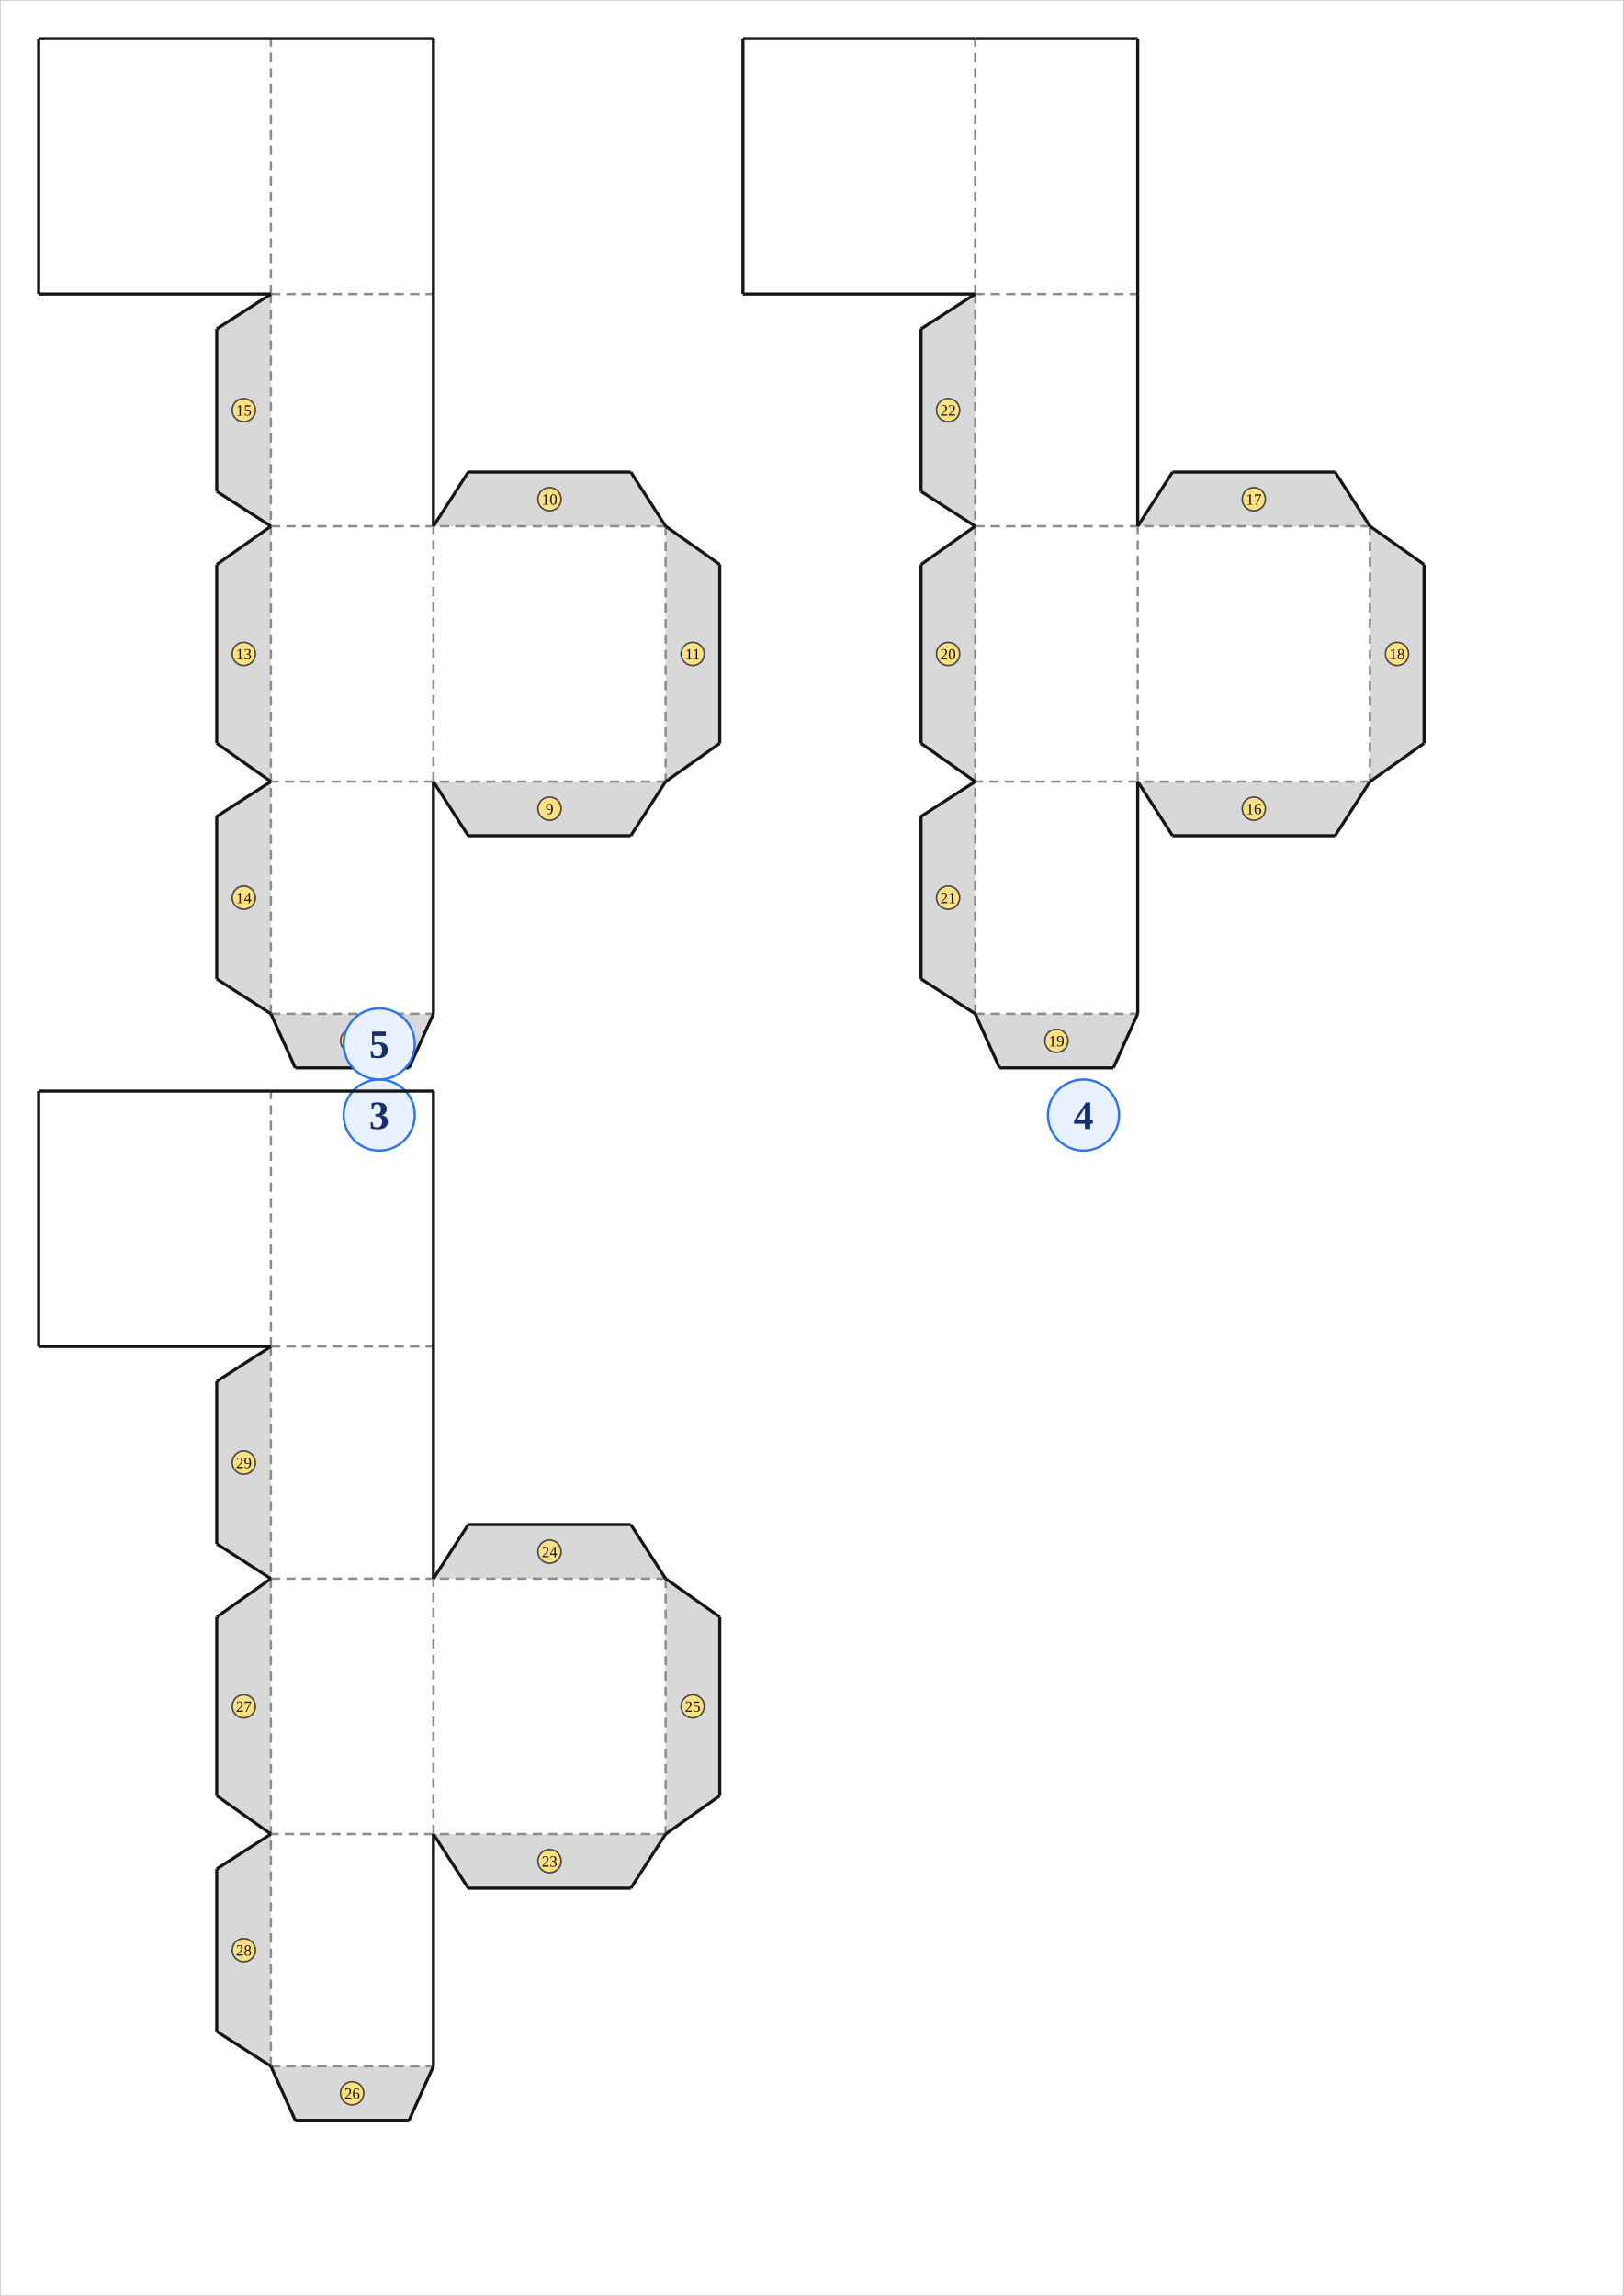
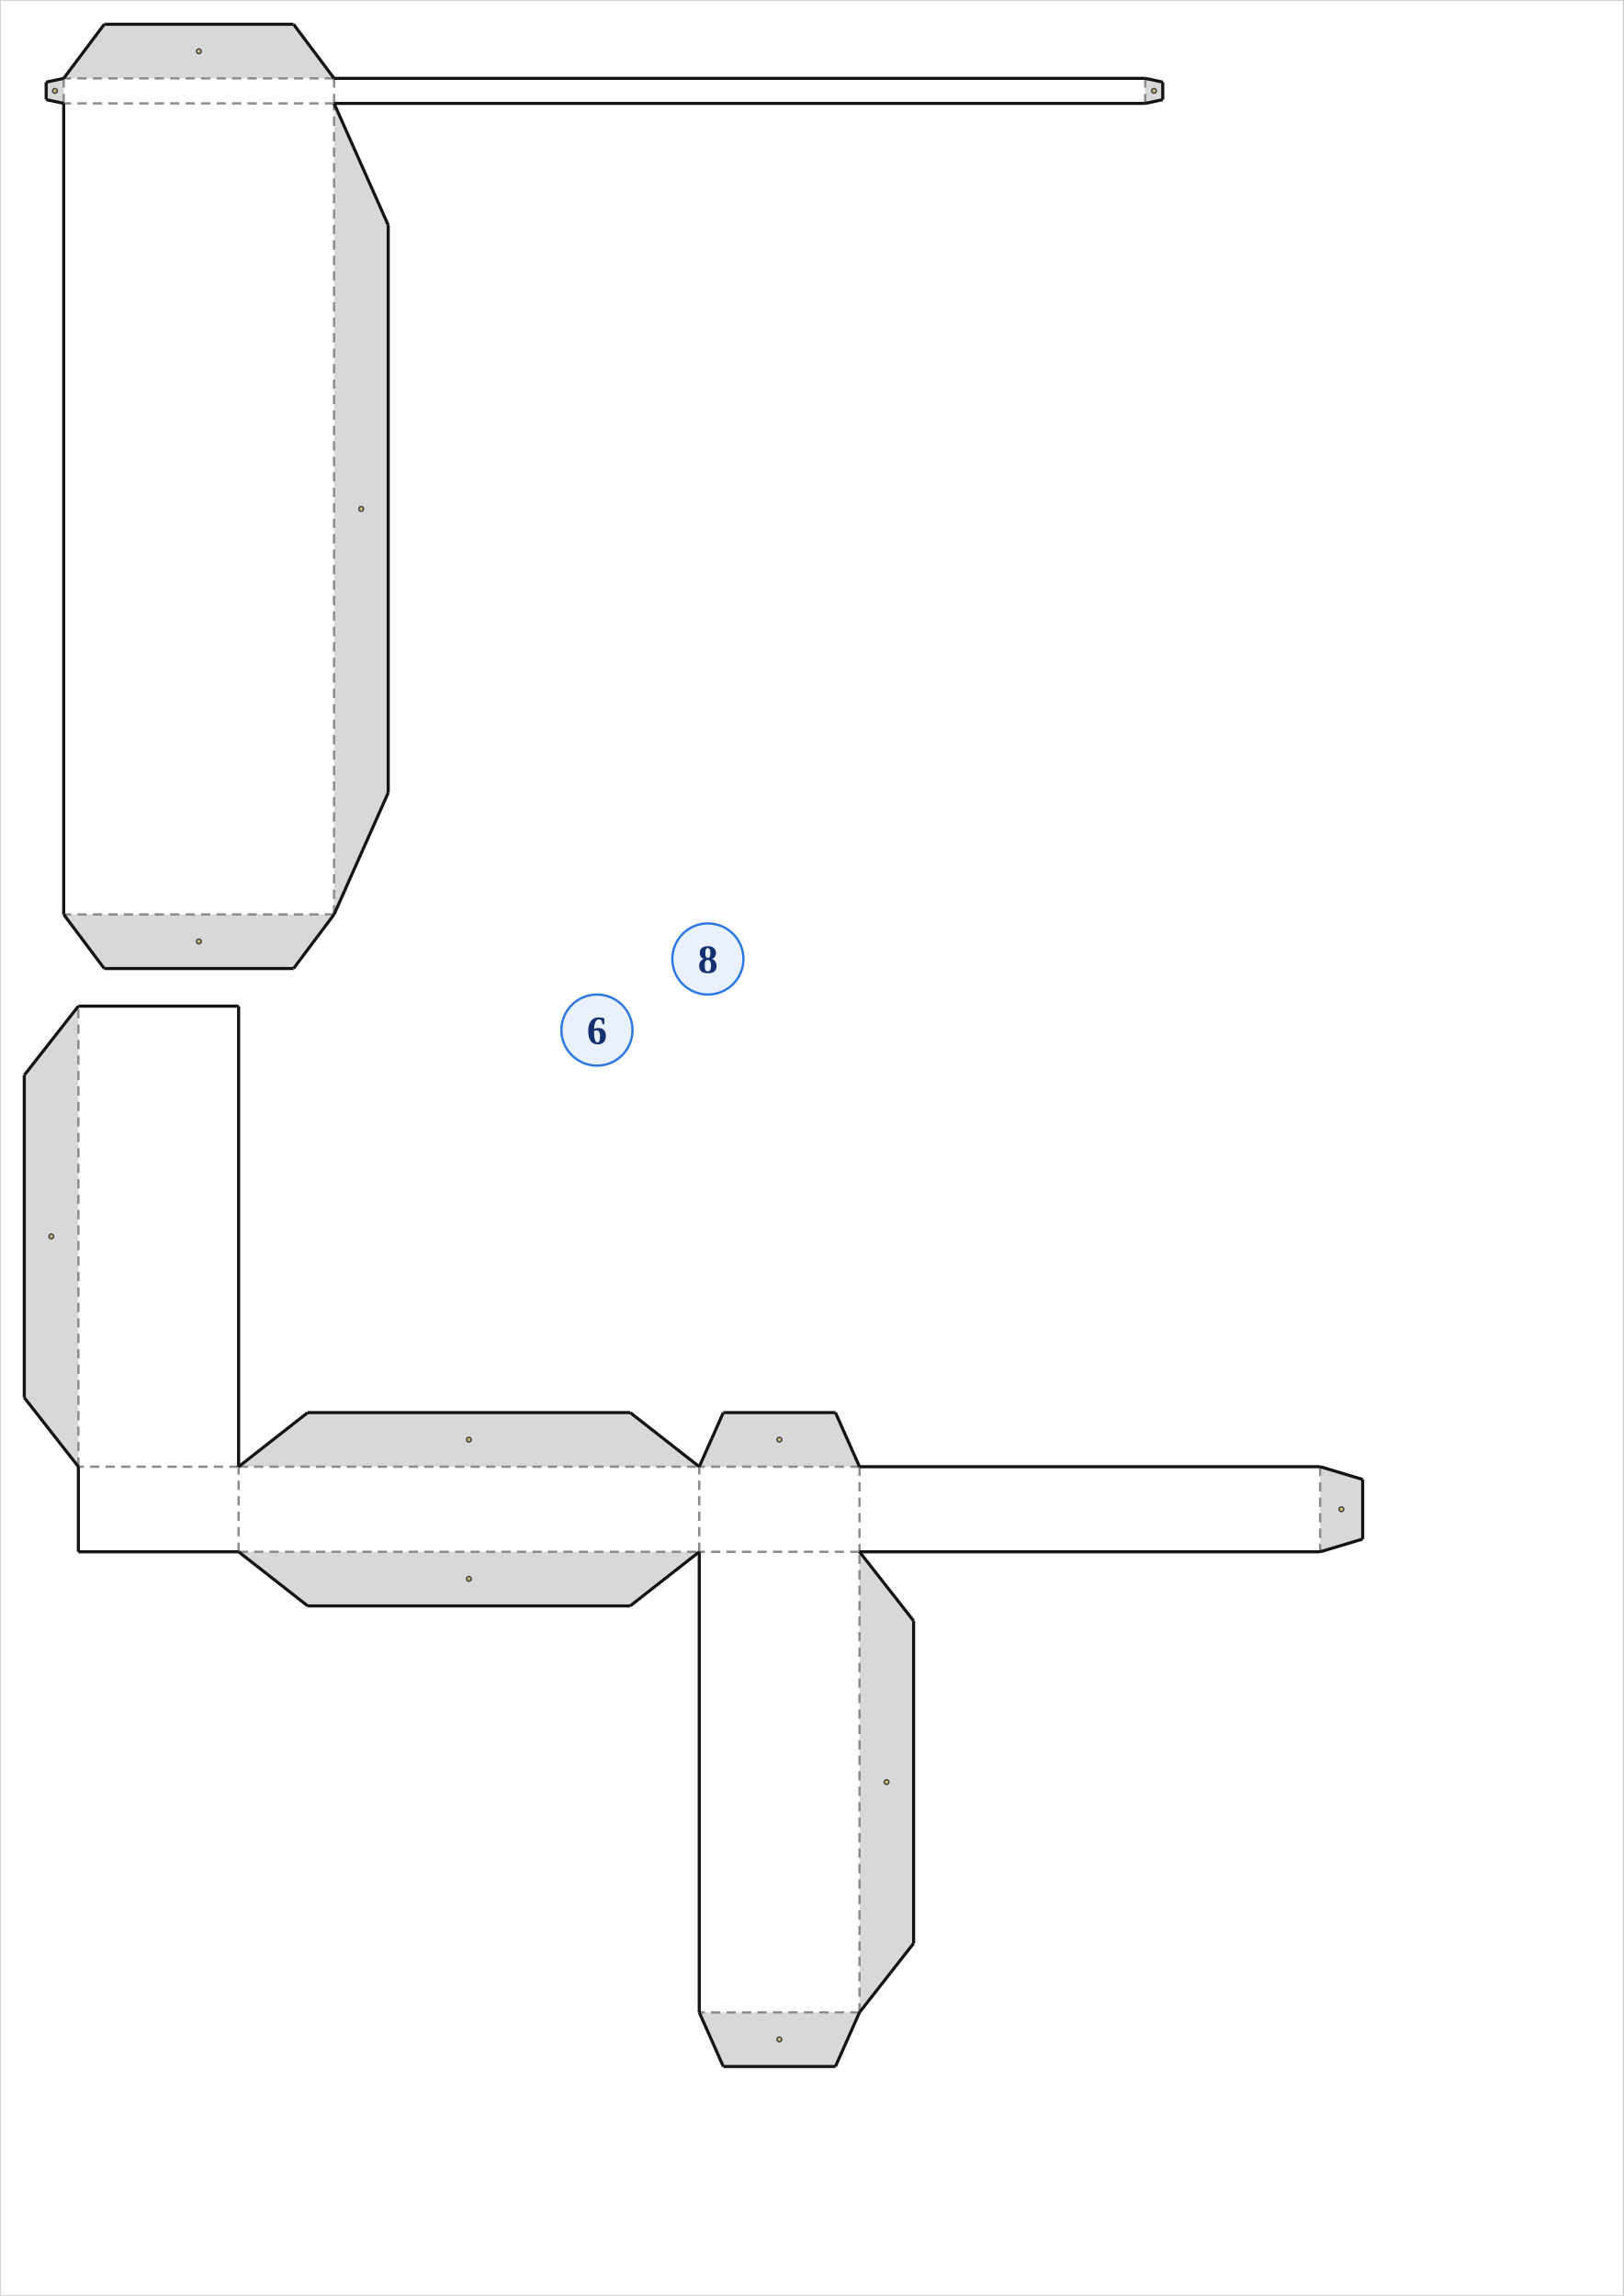
<svg xmlns="http://www.w3.org/2000/svg" width="210.00mm" height="297.00mm" viewBox="0 0 210.00 297.00">
  <rect x="0" y="0" width="210.00" height="297.00" fill="#ffffff" stroke="#cccccc" stroke-width="0.2" />
-   <polygon points="56.056,101.106 60.561,108.106 81.584,108.106 86.089,101.106" fill="rgb(216,216,216)" />
-   <polygon points="56.056,68.07 60.561,61.069 81.584,61.069 86.089,68.07" fill="rgb(216,216,216)" />
-   <polygon points="86.089,101.106 93.089,96.151 93.089,73.025 86.089,68.07" fill="rgb(216,216,216)" />
-   <polygon points="56.056,131.139 52.903,138.139 38.187,138.139 35.033,131.139" fill="rgb(216,216,216)" />
-   <polygon points="35.033,101.106 28.033,96.151 28.033,73.025 35.033,68.07" fill="rgb(216,216,216)" />
-   <polygon points="35.033,101.106 28.033,105.611 28.033,126.634 35.033,131.139" fill="rgb(216,216,216)" />
-   <polygon points="35.033,68.07 28.033,63.565 28.033,42.541 35.033,38.036" fill="rgb(216,216,216)" />
-   <line x1="56.056" y1="101.106" x2="56.056" y2="68.07" stroke="#8c8c8c" stroke-width="0.3" stroke-dasharray="1.2,0.8" />
-   <line x1="56.056" y1="101.106" x2="35.033" y2="101.106" stroke="#8c8c8c" stroke-width="0.3" stroke-dasharray="1.2,0.8" />
-   <line x1="35.033" y1="68.07" x2="56.056" y2="68.07" stroke="#8c8c8c" stroke-width="0.3" stroke-dasharray="1.2,0.8" />
-   <line x1="35.033" y1="38.036" x2="56.056" y2="38.036" stroke="#8c8c8c" stroke-width="0.3" stroke-dasharray="1.2,0.8" />
-   <line x1="35.033" y1="38.036" x2="35.033" y2="5.0" stroke="#8c8c8c" stroke-width="0.3" stroke-dasharray="1.2,0.8" />
-   <line x1="86.089" y1="101.106" x2="56.056" y2="101.106" stroke="#8c8c8c" stroke-width="0.3" stroke-dasharray="1.2,0.8" />
-   <line x1="86.089" y1="68.07" x2="56.056" y2="68.07" stroke="#8c8c8c" stroke-width="0.3" stroke-dasharray="1.2,0.8" />
-   <line x1="86.089" y1="68.07" x2="86.089" y2="101.106" stroke="#8c8c8c" stroke-width="0.3" stroke-dasharray="1.2,0.8" />
-   <line x1="35.033" y1="131.139" x2="56.056" y2="131.139" stroke="#8c8c8c" stroke-width="0.3" stroke-dasharray="1.2,0.8" />
-   <line x1="35.033" y1="68.07" x2="35.033" y2="101.106" stroke="#8c8c8c" stroke-width="0.3" stroke-dasharray="1.2,0.8" />
-   <line x1="35.033" y1="131.139" x2="35.033" y2="101.106" stroke="#8c8c8c" stroke-width="0.3" stroke-dasharray="1.2,0.8" />
-   <line x1="35.033" y1="38.036" x2="35.033" y2="68.07" stroke="#8c8c8c" stroke-width="0.3" stroke-dasharray="1.2,0.8" />
-   <line x1="56.056" y1="101.106" x2="56.056" y2="131.139" stroke="#141414" stroke-width="0.4" />
-   <line x1="56.056" y1="38.036" x2="56.056" y2="68.07" stroke="#141414" stroke-width="0.4" />
-   <line x1="56.056" y1="5.0" x2="56.056" y2="38.036" stroke="#141414" stroke-width="0.4" />
-   <line x1="35.033" y1="5.0" x2="56.056" y2="5.0" stroke="#141414" stroke-width="0.4" />
-   <line x1="5.0" y1="38.036" x2="5.0" y2="5.0" stroke="#141414" stroke-width="0.4" />
-   <line x1="5.0" y1="5.0" x2="35.033" y2="5.0" stroke="#141414" stroke-width="0.4" />
-   <line x1="35.033" y1="38.036" x2="5.0" y2="38.036" stroke="#141414" stroke-width="0.4" />
-   <line x1="56.056" y1="101.106" x2="60.561" y2="108.106" stroke="#141414" stroke-width="0.4" />
-   <line x1="60.561" y1="108.106" x2="81.584" y2="108.106" stroke="#141414" stroke-width="0.4" />
-   <line x1="81.584" y1="108.106" x2="86.089" y2="101.106" stroke="#141414" stroke-width="0.4" />
-   <line x1="56.056" y1="68.07" x2="60.561" y2="61.069" stroke="#141414" stroke-width="0.4" />
-   <line x1="60.561" y1="61.069" x2="81.584" y2="61.069" stroke="#141414" stroke-width="0.4" />
-   <line x1="81.584" y1="61.069" x2="86.089" y2="68.07" stroke="#141414" stroke-width="0.4" />
-   <line x1="86.089" y1="101.106" x2="93.089" y2="96.151" stroke="#141414" stroke-width="0.4" />
-   <line x1="93.089" y1="96.151" x2="93.089" y2="73.025" stroke="#141414" stroke-width="0.4" />
-   <line x1="93.089" y1="73.025" x2="86.089" y2="68.07" stroke="#141414" stroke-width="0.4" />
-   <line x1="56.056" y1="131.139" x2="52.903" y2="138.139" stroke="#141414" stroke-width="0.4" />
-   <line x1="52.903" y1="138.139" x2="38.187" y2="138.139" stroke="#141414" stroke-width="0.4" />
-   <line x1="38.187" y1="138.139" x2="35.033" y2="131.139" stroke="#141414" stroke-width="0.4" />
-   <line x1="35.033" y1="101.106" x2="28.033" y2="96.151" stroke="#141414" stroke-width="0.4" />
-   <line x1="28.033" y1="96.151" x2="28.033" y2="73.025" stroke="#141414" stroke-width="0.4" />
-   <line x1="28.033" y1="73.025" x2="35.033" y2="68.07" stroke="#141414" stroke-width="0.4" />
-   <line x1="35.033" y1="101.106" x2="28.033" y2="105.611" stroke="#141414" stroke-width="0.4" />
-   <line x1="28.033" y1="105.611" x2="28.033" y2="126.634" stroke="#141414" stroke-width="0.4" />
-   <line x1="28.033" y1="126.634" x2="35.033" y2="131.139" stroke="#141414" stroke-width="0.4" />
-   <line x1="35.033" y1="68.07" x2="28.033" y2="63.565" stroke="#141414" stroke-width="0.4" />
-   <line x1="28.033" y1="63.565" x2="28.033" y2="42.541" stroke="#141414" stroke-width="0.4" />
-   <line x1="28.033" y1="42.541" x2="35.033" y2="38.036" stroke="#141414" stroke-width="0.4" />
-   <circle cx="71.073" cy="104.606" r="1.50" fill="#ffe082" stroke="#464646" stroke-width="0.2" />
-   <text x="71.073" y="105.32" font-size="2.03" text-anchor="middle" fill="#141414">9</text>
-   <circle cx="71.073" cy="64.57" r="1.50" fill="#ffe082" stroke="#464646" stroke-width="0.2" />
-   <text x="71.073" y="65.28" font-size="2.03" text-anchor="middle" fill="#141414">10</text>
-   <circle cx="89.589" cy="84.588" r="1.50" fill="#ffe082" stroke="#464646" stroke-width="0.2" />
-   <text x="89.589" y="85.30" font-size="2.03" text-anchor="middle" fill="#141414">11</text>
-   <circle cx="45.545" cy="134.639" r="1.50" fill="#ffe082" stroke="#464646" stroke-width="0.2" />
-   <text x="45.545" y="135.35" font-size="2.03" text-anchor="middle" fill="#141414">12</text>
-   <circle cx="31.533" cy="84.588" r="1.50" fill="#ffe082" stroke="#464646" stroke-width="0.2" />
-   <text x="31.533" y="85.30" font-size="2.03" text-anchor="middle" fill="#141414">13</text>
-   <circle cx="31.533" cy="116.122" r="1.50" fill="#ffe082" stroke="#464646" stroke-width="0.2" />
-   <text x="31.533" y="116.83" font-size="2.03" text-anchor="middle" fill="#141414">14</text>
-   <circle cx="31.533" cy="53.053" r="1.50" fill="#ffe082" stroke="#464646" stroke-width="0.2" />
-   <text x="31.533" y="53.76" font-size="2.03" text-anchor="middle" fill="#141414">15</text>
-   <circle cx="49.045" cy="144.239" r="4.6" fill="#eaf1fe" stroke="#2e78e6" stroke-width="0.3" />
-   <text x="49.045" y="146.039" font-size="5.2" text-anchor="middle" fill="#14306e" font-weight="bold">3</text>
-   <polygon points="147.146,101.106 151.651,108.106 172.674,108.106 177.179,101.106" fill="rgb(216,216,216)" />
-   <polygon points="147.146,68.07 151.651,61.069 172.674,61.069 177.179,68.07" fill="rgb(216,216,216)" />
-   <polygon points="177.179,101.106 184.179,96.151 184.179,73.025 177.179,68.07" fill="rgb(216,216,216)" />
-   <polygon points="147.146,131.139 143.992,138.139 129.276,138.139 126.122,131.139" fill="rgb(216,216,216)" />
-   <polygon points="126.122,101.106 119.122,96.151 119.122,73.025 126.122,68.07" fill="rgb(216,216,216)" />
-   <polygon points="126.122,101.106 119.122,105.611 119.122,126.634 126.122,131.139" fill="rgb(216,216,216)" />
-   <polygon points="126.122,68.07 119.122,63.565 119.122,42.541 126.122,38.036" fill="rgb(216,216,216)" />
-   <line x1="147.145" y1="101.106" x2="147.145" y2="68.07" stroke="#8c8c8c" stroke-width="0.3" stroke-dasharray="1.2,0.8" />
-   <line x1="147.145" y1="101.106" x2="126.122" y2="101.106" stroke="#8c8c8c" stroke-width="0.3" stroke-dasharray="1.2,0.8" />
-   <line x1="126.122" y1="68.07" x2="147.145" y2="68.07" stroke="#8c8c8c" stroke-width="0.3" stroke-dasharray="1.2,0.8" />
-   <line x1="126.122" y1="38.036" x2="147.145" y2="38.036" stroke="#8c8c8c" stroke-width="0.3" stroke-dasharray="1.2,0.8" />
-   <line x1="126.122" y1="38.036" x2="126.122" y2="5.0" stroke="#8c8c8c" stroke-width="0.3" stroke-dasharray="1.2,0.8" />
-   <line x1="177.179" y1="101.106" x2="147.146" y2="101.106" stroke="#8c8c8c" stroke-width="0.3" stroke-dasharray="1.2,0.8" />
-   <line x1="177.179" y1="68.07" x2="147.146" y2="68.07" stroke="#8c8c8c" stroke-width="0.3" stroke-dasharray="1.2,0.8" />
-   <line x1="177.179" y1="68.07" x2="177.179" y2="101.106" stroke="#8c8c8c" stroke-width="0.3" stroke-dasharray="1.2,0.8" />
-   <line x1="126.122" y1="131.139" x2="147.146" y2="131.139" stroke="#8c8c8c" stroke-width="0.3" stroke-dasharray="1.2,0.8" />
-   <line x1="126.122" y1="68.07" x2="126.122" y2="101.106" stroke="#8c8c8c" stroke-width="0.3" stroke-dasharray="1.2,0.8" />
-   <line x1="126.122" y1="131.139" x2="126.122" y2="101.106" stroke="#8c8c8c" stroke-width="0.3" stroke-dasharray="1.2,0.8" />
-   <line x1="126.122" y1="38.036" x2="126.122" y2="68.07" stroke="#8c8c8c" stroke-width="0.3" stroke-dasharray="1.2,0.8" />
-   <line x1="147.145" y1="101.106" x2="147.145" y2="131.139" stroke="#141414" stroke-width="0.4" />
-   <line x1="147.145" y1="38.036" x2="147.145" y2="68.07" stroke="#141414" stroke-width="0.4" />
-   <line x1="147.145" y1="5.0" x2="147.145" y2="38.036" stroke="#141414" stroke-width="0.4" />
-   <line x1="126.122" y1="5.0" x2="147.145" y2="5.0" stroke="#141414" stroke-width="0.4" />
-   <line x1="96.089" y1="38.036" x2="96.089" y2="5.0" stroke="#141414" stroke-width="0.4" />
-   <line x1="96.089" y1="5.0" x2="126.122" y2="5.0" stroke="#141414" stroke-width="0.4" />
-   <line x1="126.122" y1="38.036" x2="96.089" y2="38.036" stroke="#141414" stroke-width="0.4" />
-   <line x1="147.146" y1="101.106" x2="151.651" y2="108.106" stroke="#141414" stroke-width="0.4" />
-   <line x1="151.651" y1="108.106" x2="172.674" y2="108.106" stroke="#141414" stroke-width="0.4" />
-   <line x1="172.674" y1="108.106" x2="177.179" y2="101.106" stroke="#141414" stroke-width="0.4" />
-   <line x1="147.146" y1="68.07" x2="151.651" y2="61.069" stroke="#141414" stroke-width="0.4" />
-   <line x1="151.651" y1="61.069" x2="172.674" y2="61.069" stroke="#141414" stroke-width="0.4" />
-   <line x1="172.674" y1="61.069" x2="177.179" y2="68.07" stroke="#141414" stroke-width="0.4" />
-   <line x1="177.179" y1="101.106" x2="184.179" y2="96.151" stroke="#141414" stroke-width="0.4" />
-   <line x1="184.179" y1="96.151" x2="184.179" y2="73.025" stroke="#141414" stroke-width="0.4" />
-   <line x1="184.179" y1="73.025" x2="177.179" y2="68.07" stroke="#141414" stroke-width="0.4" />
-   <line x1="147.146" y1="131.139" x2="143.992" y2="138.139" stroke="#141414" stroke-width="0.4" />
-   <line x1="143.992" y1="138.139" x2="129.276" y2="138.139" stroke="#141414" stroke-width="0.4" />
-   <line x1="129.276" y1="138.139" x2="126.122" y2="131.139" stroke="#141414" stroke-width="0.4" />
-   <line x1="126.122" y1="101.106" x2="119.122" y2="96.151" stroke="#141414" stroke-width="0.4" />
-   <line x1="119.122" y1="96.151" x2="119.122" y2="73.025" stroke="#141414" stroke-width="0.4" />
-   <line x1="119.122" y1="73.025" x2="126.122" y2="68.07" stroke="#141414" stroke-width="0.4" />
-   <line x1="126.122" y1="101.106" x2="119.122" y2="105.611" stroke="#141414" stroke-width="0.4" />
-   <line x1="119.122" y1="105.611" x2="119.122" y2="126.634" stroke="#141414" stroke-width="0.4" />
-   <line x1="119.122" y1="126.634" x2="126.122" y2="131.139" stroke="#141414" stroke-width="0.4" />
-   <line x1="126.122" y1="68.07" x2="119.122" y2="63.565" stroke="#141414" stroke-width="0.4" />
-   <line x1="119.122" y1="63.565" x2="119.122" y2="42.541" stroke="#141414" stroke-width="0.4" />
-   <line x1="119.122" y1="42.541" x2="126.122" y2="38.036" stroke="#141414" stroke-width="0.4" />
-   <circle cx="162.162" cy="104.606" r="1.50" fill="#ffe082" stroke="#464646" stroke-width="0.2" />
-   <text x="162.162" y="105.32" font-size="2.03" text-anchor="middle" fill="#141414">16</text>
-   <circle cx="162.162" cy="64.57" r="1.50" fill="#ffe082" stroke="#464646" stroke-width="0.2" />
-   <text x="162.162" y="65.28" font-size="2.03" text-anchor="middle" fill="#141414">17</text>
-   <circle cx="180.679" cy="84.588" r="1.50" fill="#ffe082" stroke="#464646" stroke-width="0.2" />
-   <text x="180.679" y="85.30" font-size="2.03" text-anchor="middle" fill="#141414">18</text>
-   <circle cx="136.634" cy="134.639" r="1.50" fill="#ffe082" stroke="#464646" stroke-width="0.2" />
-   <text x="136.634" y="135.35" font-size="2.03" text-anchor="middle" fill="#141414">19</text>
-   <circle cx="122.622" cy="84.588" r="1.50" fill="#ffe082" stroke="#464646" stroke-width="0.2" />
-   <text x="122.622" y="85.30" font-size="2.03" text-anchor="middle" fill="#141414">20</text>
-   <circle cx="122.622" cy="116.122" r="1.50" fill="#ffe082" stroke="#464646" stroke-width="0.2" />
-   <text x="122.622" y="116.83" font-size="2.03" text-anchor="middle" fill="#141414">21</text>
-   <circle cx="122.622" cy="53.053" r="1.50" fill="#ffe082" stroke="#464646" stroke-width="0.2" />
-   <text x="122.622" y="53.76" font-size="2.03" text-anchor="middle" fill="#141414">22</text>
-   <circle cx="140.134" cy="144.239" r="4.6" fill="#eaf1fe" stroke="#2e78e6" stroke-width="0.3" />
-   <text x="140.134" y="146.039" font-size="5.2" text-anchor="middle" fill="#14306e" font-weight="bold">4</text>
-   <polygon points="56.056,237.245 60.561,244.245 81.584,244.245 86.089,237.245" fill="rgb(216,216,216)" />
-   <polygon points="56.056,204.209 60.561,197.209 81.584,197.209 86.089,204.209" fill="rgb(216,216,216)" />
-   <polygon points="86.089,237.245 93.089,232.29 93.089,209.164 86.089,204.209" fill="rgb(216,216,216)" />
-   <polygon points="56.056,267.278 52.903,274.278 38.187,274.278 35.033,267.278" fill="rgb(216,216,216)" />
-   <polygon points="35.033,237.245 28.033,232.29 28.033,209.164 35.033,204.209" fill="rgb(216,216,216)" />
-   <polygon points="35.033,237.245 28.033,241.75 28.033,262.773 35.033,267.278" fill="rgb(216,216,216)" />
-   <polygon points="35.033,204.209 28.033,199.704 28.033,178.68 35.033,174.175" fill="rgb(216,216,216)" />
-   <line x1="56.056" y1="237.245" x2="56.056" y2="204.209" stroke="#8c8c8c" stroke-width="0.3" stroke-dasharray="1.2,0.8" />
-   <line x1="56.056" y1="237.245" x2="35.033" y2="237.245" stroke="#8c8c8c" stroke-width="0.3" stroke-dasharray="1.2,0.8" />
-   <line x1="35.033" y1="204.209" x2="56.056" y2="204.209" stroke="#8c8c8c" stroke-width="0.3" stroke-dasharray="1.2,0.8" />
-   <line x1="35.033" y1="174.175" x2="56.056" y2="174.175" stroke="#8c8c8c" stroke-width="0.3" stroke-dasharray="1.2,0.8" />
-   <line x1="35.033" y1="174.175" x2="35.033" y2="141.139" stroke="#8c8c8c" stroke-width="0.3" stroke-dasharray="1.2,0.8" />
-   <line x1="86.089" y1="237.245" x2="56.056" y2="237.245" stroke="#8c8c8c" stroke-width="0.3" stroke-dasharray="1.2,0.8" />
-   <line x1="86.089" y1="204.209" x2="56.056" y2="204.209" stroke="#8c8c8c" stroke-width="0.3" stroke-dasharray="1.2,0.8" />
-   <line x1="86.089" y1="204.209" x2="86.089" y2="237.245" stroke="#8c8c8c" stroke-width="0.3" stroke-dasharray="1.2,0.8" />
-   <line x1="35.033" y1="267.278" x2="56.056" y2="267.278" stroke="#8c8c8c" stroke-width="0.3" stroke-dasharray="1.2,0.8" />
-   <line x1="35.033" y1="204.209" x2="35.033" y2="237.245" stroke="#8c8c8c" stroke-width="0.3" stroke-dasharray="1.2,0.8" />
-   <line x1="35.033" y1="267.278" x2="35.033" y2="237.245" stroke="#8c8c8c" stroke-width="0.3" stroke-dasharray="1.2,0.8" />
-   <line x1="35.033" y1="174.175" x2="35.033" y2="204.209" stroke="#8c8c8c" stroke-width="0.3" stroke-dasharray="1.2,0.8" />
-   <line x1="56.056" y1="237.245" x2="56.056" y2="267.278" stroke="#141414" stroke-width="0.4" />
-   <line x1="56.056" y1="174.175" x2="56.056" y2="204.209" stroke="#141414" stroke-width="0.4" />
-   <line x1="56.056" y1="141.139" x2="56.056" y2="174.175" stroke="#141414" stroke-width="0.4" />
-   <line x1="35.033" y1="141.139" x2="56.056" y2="141.139" stroke="#141414" stroke-width="0.4" />
-   <line x1="5.0" y1="174.175" x2="5.0" y2="141.139" stroke="#141414" stroke-width="0.4" />
-   <line x1="5.0" y1="141.139" x2="35.033" y2="141.139" stroke="#141414" stroke-width="0.4" />
-   <line x1="35.033" y1="174.175" x2="5.0" y2="174.175" stroke="#141414" stroke-width="0.4" />
-   <line x1="56.056" y1="237.245" x2="60.561" y2="244.245" stroke="#141414" stroke-width="0.4" />
-   <line x1="60.561" y1="244.245" x2="81.584" y2="244.245" stroke="#141414" stroke-width="0.4" />
-   <line x1="81.584" y1="244.245" x2="86.089" y2="237.245" stroke="#141414" stroke-width="0.4" />
-   <line x1="56.056" y1="204.209" x2="60.561" y2="197.209" stroke="#141414" stroke-width="0.4" />
-   <line x1="60.561" y1="197.209" x2="81.584" y2="197.209" stroke="#141414" stroke-width="0.4" />
-   <line x1="81.584" y1="197.209" x2="86.089" y2="204.209" stroke="#141414" stroke-width="0.4" />
-   <line x1="86.089" y1="237.245" x2="93.089" y2="232.29" stroke="#141414" stroke-width="0.4" />
-   <line x1="93.089" y1="232.29" x2="93.089" y2="209.164" stroke="#141414" stroke-width="0.4" />
-   <line x1="93.089" y1="209.164" x2="86.089" y2="204.209" stroke="#141414" stroke-width="0.4" />
-   <line x1="56.056" y1="267.278" x2="52.903" y2="274.278" stroke="#141414" stroke-width="0.4" />
-   <line x1="52.903" y1="274.278" x2="38.187" y2="274.278" stroke="#141414" stroke-width="0.4" />
-   <line x1="38.187" y1="274.278" x2="35.033" y2="267.278" stroke="#141414" stroke-width="0.4" />
-   <line x1="35.033" y1="237.245" x2="28.033" y2="232.29" stroke="#141414" stroke-width="0.4" />
-   <line x1="28.033" y1="232.29" x2="28.033" y2="209.164" stroke="#141414" stroke-width="0.4" />
-   <line x1="28.033" y1="209.164" x2="35.033" y2="204.209" stroke="#141414" stroke-width="0.4" />
-   <line x1="35.033" y1="237.245" x2="28.033" y2="241.75" stroke="#141414" stroke-width="0.4" />
-   <line x1="28.033" y1="241.75" x2="28.033" y2="262.773" stroke="#141414" stroke-width="0.4" />
-   <line x1="28.033" y1="262.773" x2="35.033" y2="267.278" stroke="#141414" stroke-width="0.4" />
-   <line x1="35.033" y1="204.209" x2="28.033" y2="199.704" stroke="#141414" stroke-width="0.4" />
-   <line x1="28.033" y1="199.704" x2="28.033" y2="178.68" stroke="#141414" stroke-width="0.4" />
-   <line x1="28.033" y1="178.68" x2="35.033" y2="174.175" stroke="#141414" stroke-width="0.4" />
-   <circle cx="71.073" cy="240.745" r="1.50" fill="#ffe082" stroke="#464646" stroke-width="0.2" />
-   <text x="71.073" y="241.46" font-size="2.03" text-anchor="middle" fill="#141414">23</text>
-   <circle cx="71.073" cy="200.709" r="1.50" fill="#ffe082" stroke="#464646" stroke-width="0.2" />
-   <text x="71.073" y="201.42" font-size="2.03" text-anchor="middle" fill="#141414">24</text>
-   <circle cx="89.589" cy="220.727" r="1.50" fill="#ffe082" stroke="#464646" stroke-width="0.2" />
-   <text x="89.589" y="221.44" font-size="2.03" text-anchor="middle" fill="#141414">25</text>
-   <circle cx="45.545" cy="270.778" r="1.50" fill="#ffe082" stroke="#464646" stroke-width="0.2" />
-   <text x="45.545" y="271.49" font-size="2.03" text-anchor="middle" fill="#141414">26</text>
-   <circle cx="31.533" cy="220.727" r="1.50" fill="#ffe082" stroke="#464646" stroke-width="0.2" />
-   <text x="31.533" y="221.44" font-size="2.03" text-anchor="middle" fill="#141414">27</text>
-   <circle cx="31.533" cy="252.262" r="1.50" fill="#ffe082" stroke="#464646" stroke-width="0.2" />
-   <text x="31.533" y="252.97" font-size="2.03" text-anchor="middle" fill="#141414">28</text>
-   <circle cx="31.533" cy="189.192" r="1.50" fill="#ffe082" stroke="#464646" stroke-width="0.2" />
-   <text x="31.533" y="189.90" font-size="2.03" text-anchor="middle" fill="#141414">29</text>
-   <circle cx="49.045" cy="135.039" r="4.6" fill="#eaf1fe" stroke="#2e78e6" stroke-width="0.3" />
-   <text x="49.045" y="136.839" font-size="5.2" text-anchor="middle" fill="#14306e" font-weight="bold">5</text>
+   <polygon points="8.238,13.376 5.971,12.89 5.971,10.623 8.238,10.138" fill="rgb(216,216,216)" />
+   <polygon points="8.238,10.138 13.483,3.138 37.962,3.138 43.208,10.138" fill="rgb(216,216,216)" />
+   <polygon points="43.208,13.376 50.208,29.112 50.208,102.549 43.208,118.285" fill="rgb(216,216,216)" />
+   <polygon points="8.238,118.285 13.483,125.285 37.962,125.285 43.208,118.285" fill="rgb(216,216,216)" />
+   <polygon points="148.117,13.376 150.384,12.89 150.384,10.623 148.117,10.138" fill="rgb(216,216,216)" />
+   <line x1="43.208" y1="13.376" x2="8.238" y2="13.376" stroke="#8c8c8c" stroke-width="0.3" stroke-dasharray="1.2,0.8" />
+   <line x1="43.208" y1="10.137" x2="43.208" y2="13.376" stroke="#8c8c8c" stroke-width="0.3" stroke-dasharray="1.2,0.8" />
+   <line x1="8.238" y1="10.138" x2="8.238" y2="13.376" stroke="#8c8c8c" stroke-width="0.3" stroke-dasharray="1.2,0.8" />
+   <line x1="43.208" y1="10.138" x2="8.238" y2="10.138" stroke="#8c8c8c" stroke-width="0.3" stroke-dasharray="1.2,0.8" />
+   <line x1="43.208" y1="118.285" x2="43.208" y2="13.376" stroke="#8c8c8c" stroke-width="0.3" stroke-dasharray="1.2,0.8" />
+   <line x1="43.208" y1="118.285" x2="8.238" y2="118.285" stroke="#8c8c8c" stroke-width="0.3" stroke-dasharray="1.2,0.8" />
+   <line x1="148.117" y1="10.138" x2="148.117" y2="13.376" stroke="#8c8c8c" stroke-width="0.3" stroke-dasharray="1.2,0.8" />
+   <line x1="8.238" y1="118.285" x2="8.238" y2="13.376" stroke="#141414" stroke-width="0.4" />
+   <line x1="148.117" y1="13.376" x2="43.208" y2="13.376" stroke="#141414" stroke-width="0.4" />
+   <line x1="43.208" y1="10.137" x2="148.117" y2="10.137" stroke="#141414" stroke-width="0.4" />
+   <line x1="8.238" y1="13.376" x2="5.971" y2="12.89" stroke="#141414" stroke-width="0.4" />
+   <line x1="5.971" y1="12.89" x2="5.971" y2="10.623" stroke="#141414" stroke-width="0.4" />
+   <line x1="5.971" y1="10.623" x2="8.238" y2="10.138" stroke="#141414" stroke-width="0.4" />
+   <line x1="8.238" y1="10.138" x2="13.483" y2="3.138" stroke="#141414" stroke-width="0.4" />
+   <line x1="13.483" y1="3.138" x2="37.962" y2="3.138" stroke="#141414" stroke-width="0.4" />
+   <line x1="37.962" y1="3.138" x2="43.208" y2="10.138" stroke="#141414" stroke-width="0.4" />
+   <line x1="43.208" y1="13.376" x2="50.208" y2="29.112" stroke="#141414" stroke-width="0.4" />
+   <line x1="50.208" y1="29.112" x2="50.208" y2="102.549" stroke="#141414" stroke-width="0.4" />
+   <line x1="50.208" y1="102.549" x2="43.208" y2="118.285" stroke="#141414" stroke-width="0.4" />
+   <line x1="8.238" y1="118.285" x2="13.483" y2="125.285" stroke="#141414" stroke-width="0.4" />
+   <line x1="13.483" y1="125.285" x2="37.962" y2="125.285" stroke="#141414" stroke-width="0.4" />
+   <line x1="37.962" y1="125.285" x2="43.208" y2="118.285" stroke="#141414" stroke-width="0.4" />
+   <line x1="148.117" y1="13.376" x2="150.384" y2="12.89" stroke="#141414" stroke-width="0.4" />
+   <line x1="150.384" y1="12.89" x2="150.384" y2="10.623" stroke="#141414" stroke-width="0.4" />
+   <line x1="150.384" y1="10.623" x2="148.117" y2="10.138" stroke="#141414" stroke-width="0.4" />
+   <circle cx="7.105" cy="11.756" r="0.30" fill="#ffe082" stroke="#464646" stroke-width="0.2" />
+   <text x="7.105" y="11.86" font-size="0.29" text-anchor="middle" fill="#141414">48</text>
+   <circle cx="25.723" cy="6.638" r="0.30" fill="#ffe082" stroke="#464646" stroke-width="0.2" />
+   <text x="25.723" y="6.74" font-size="0.29" text-anchor="middle" fill="#141414">49</text>
+   <circle cx="46.708" cy="65.83" r="0.30" fill="#ffe082" stroke="#464646" stroke-width="0.2" />
+   <text x="46.708" y="65.93" font-size="0.29" text-anchor="middle" fill="#141414">50</text>
+   <circle cx="25.723" cy="121.785" r="0.30" fill="#ffe082" stroke="#464646" stroke-width="0.2" />
+   <text x="25.723" y="121.89" font-size="0.29" text-anchor="middle" fill="#141414">51</text>
+   <circle cx="149.251" cy="11.756" r="0.30" fill="#ffe082" stroke="#464646" stroke-width="0.2" />
+   <text x="149.251" y="11.86" font-size="0.29" text-anchor="middle" fill="#141414">52</text>
+   <circle cx="77.206" cy="133.248" r="4.6" fill="#eaf1fe" stroke="#2e78e6" stroke-width="0.3" />
+   <text x="77.206" y="135.048" font-size="5.2" text-anchor="middle" fill="#14306e" font-weight="bold">6</text>
+   <polygon points="90.439,200.735 81.502,207.735 39.797,207.735 30.86,200.735" fill="rgb(216,216,216)" />
+   <polygon points="90.439,189.726 93.547,182.726 108.053,182.726 111.162,189.726" fill="rgb(216,216,216)" />
+   <polygon points="90.439,189.726 81.502,182.726 39.797,182.726 30.86,189.726" fill="rgb(216,216,216)" />
+   <polygon points="111.162,200.735 118.162,209.672 118.162,251.377 111.162,260.313" fill="rgb(216,216,216)" />
+   <polygon points="10.138,130.148 3.138,139.084 3.138,180.789 10.138,189.726" fill="rgb(216,216,216)" />
+   <polygon points="90.439,260.313 93.547,267.313 108.053,267.313 111.162,260.313" fill="rgb(216,216,216)" />
+   <polygon points="170.74,200.735 176.244,199.084 176.244,191.377 170.74,189.726" fill="rgb(216,216,216)" />
+   <line x1="90.439" y1="200.735" x2="90.439" y2="189.726" stroke="#8c8c8c" stroke-width="0.3" stroke-dasharray="1.2,0.8" />
+   <line x1="111.162" y1="200.735" x2="90.439" y2="200.735" stroke="#8c8c8c" stroke-width="0.3" stroke-dasharray="1.2,0.8" />
+   <line x1="111.162" y1="189.726" x2="111.162" y2="200.735" stroke="#8c8c8c" stroke-width="0.3" stroke-dasharray="1.2,0.8" />
+   <line x1="30.86" y1="200.735" x2="30.86" y2="189.726" stroke="#8c8c8c" stroke-width="0.3" stroke-dasharray="1.2,0.8" />
+   <line x1="30.86" y1="189.726" x2="10.137" y2="189.726" stroke="#8c8c8c" stroke-width="0.3" stroke-dasharray="1.2,0.8" />
+   <line x1="30.86" y1="200.735" x2="90.439" y2="200.735" stroke="#8c8c8c" stroke-width="0.3" stroke-dasharray="1.2,0.8" />
+   <line x1="111.162" y1="189.726" x2="90.439" y2="189.726" stroke="#8c8c8c" stroke-width="0.3" stroke-dasharray="1.2,0.8" />
+   <line x1="30.86" y1="189.726" x2="90.439" y2="189.726" stroke="#8c8c8c" stroke-width="0.3" stroke-dasharray="1.2,0.8" />
+   <line x1="111.162" y1="260.313" x2="111.162" y2="200.735" stroke="#8c8c8c" stroke-width="0.3" stroke-dasharray="1.2,0.8" />
+   <line x1="10.138" y1="189.726" x2="10.138" y2="130.148" stroke="#8c8c8c" stroke-width="0.3" stroke-dasharray="1.2,0.8" />
+   <line x1="111.162" y1="260.313" x2="90.439" y2="260.313" stroke="#8c8c8c" stroke-width="0.3" stroke-dasharray="1.2,0.8" />
+   <line x1="170.74" y1="189.726" x2="170.74" y2="200.735" stroke="#8c8c8c" stroke-width="0.3" stroke-dasharray="1.2,0.8" />
+   <line x1="90.439" y1="260.313" x2="90.439" y2="200.735" stroke="#141414" stroke-width="0.4" />
+   <line x1="10.137" y1="130.148" x2="30.86" y2="130.148" stroke="#141414" stroke-width="0.4" />
+   <line x1="30.86" y1="130.148" x2="30.86" y2="189.726" stroke="#141414" stroke-width="0.4" />
+   <line x1="170.74" y1="200.735" x2="111.162" y2="200.735" stroke="#141414" stroke-width="0.4" />
+   <line x1="111.162" y1="189.726" x2="170.74" y2="189.726" stroke="#141414" stroke-width="0.4" />
+   <line x1="30.86" y1="200.735" x2="10.137" y2="200.735" stroke="#141414" stroke-width="0.4" />
+   <line x1="10.137" y1="200.735" x2="10.137" y2="189.726" stroke="#141414" stroke-width="0.4" />
+   <line x1="90.439" y1="200.735" x2="81.502" y2="207.735" stroke="#141414" stroke-width="0.4" />
+   <line x1="81.502" y1="207.735" x2="39.797" y2="207.735" stroke="#141414" stroke-width="0.4" />
+   <line x1="39.797" y1="207.735" x2="30.86" y2="200.735" stroke="#141414" stroke-width="0.4" />
+   <line x1="90.439" y1="189.726" x2="93.547" y2="182.726" stroke="#141414" stroke-width="0.4" />
+   <line x1="93.547" y1="182.726" x2="108.053" y2="182.726" stroke="#141414" stroke-width="0.4" />
+   <line x1="108.053" y1="182.726" x2="111.162" y2="189.726" stroke="#141414" stroke-width="0.4" />
+   <line x1="90.439" y1="189.726" x2="81.502" y2="182.726" stroke="#141414" stroke-width="0.4" />
+   <line x1="81.502" y1="182.726" x2="39.797" y2="182.726" stroke="#141414" stroke-width="0.4" />
+   <line x1="39.797" y1="182.726" x2="30.86" y2="189.726" stroke="#141414" stroke-width="0.4" />
+   <line x1="111.162" y1="200.735" x2="118.162" y2="209.672" stroke="#141414" stroke-width="0.4" />
+   <line x1="118.162" y1="209.672" x2="118.162" y2="251.377" stroke="#141414" stroke-width="0.4" />
+   <line x1="118.162" y1="251.377" x2="111.162" y2="260.313" stroke="#141414" stroke-width="0.4" />
+   <line x1="10.138" y1="130.148" x2="3.138" y2="139.084" stroke="#141414" stroke-width="0.4" />
+   <line x1="3.138" y1="139.084" x2="3.138" y2="180.789" stroke="#141414" stroke-width="0.4" />
+   <line x1="3.138" y1="180.789" x2="10.138" y2="189.726" stroke="#141414" stroke-width="0.4" />
+   <line x1="90.439" y1="260.313" x2="93.547" y2="267.313" stroke="#141414" stroke-width="0.4" />
+   <line x1="93.547" y1="267.313" x2="108.053" y2="267.313" stroke="#141414" stroke-width="0.4" />
+   <line x1="108.053" y1="267.313" x2="111.162" y2="260.313" stroke="#141414" stroke-width="0.4" />
+   <line x1="170.74" y1="200.735" x2="176.244" y2="199.084" stroke="#141414" stroke-width="0.4" />
+   <line x1="176.244" y1="199.084" x2="176.244" y2="191.377" stroke="#141414" stroke-width="0.4" />
+   <line x1="176.244" y1="191.377" x2="170.74" y2="189.726" stroke="#141414" stroke-width="0.4" />
+   <circle cx="60.65" cy="204.235" r="0.30" fill="#ffe082" stroke="#464646" stroke-width="0.2" />
+   <text x="60.65" y="204.34" font-size="0.29" text-anchor="middle" fill="#141414">56</text>
+   <circle cx="100.8" cy="186.226" r="0.30" fill="#ffe082" stroke="#464646" stroke-width="0.2" />
+   <text x="100.8" y="186.33" font-size="0.29" text-anchor="middle" fill="#141414">57</text>
+   <circle cx="60.65" cy="186.226" r="0.30" fill="#ffe082" stroke="#464646" stroke-width="0.2" />
+   <text x="60.65" y="186.33" font-size="0.29" text-anchor="middle" fill="#141414">58</text>
+   <circle cx="114.662" cy="230.524" r="0.30" fill="#ffe082" stroke="#464646" stroke-width="0.2" />
+   <text x="114.662" y="230.63" font-size="0.29" text-anchor="middle" fill="#141414">59</text>
+   <circle cx="6.638" cy="159.937" r="0.30" fill="#ffe082" stroke="#464646" stroke-width="0.2" />
+   <text x="6.638" y="160.04" font-size="0.29" text-anchor="middle" fill="#141414">60</text>
+   <circle cx="100.8" cy="263.813" r="0.30" fill="#ffe082" stroke="#464646" stroke-width="0.2" />
+   <text x="100.8" y="263.92" font-size="0.29" text-anchor="middle" fill="#141414">61</text>
+   <circle cx="173.492" cy="195.23" r="0.30" fill="#ffe082" stroke="#464646" stroke-width="0.2" />
+   <text x="173.492" y="195.33" font-size="0.29" text-anchor="middle" fill="#141414">62</text>
+   <circle cx="91.553" cy="124.048" r="4.6" fill="#eaf1fe" stroke="#2e78e6" stroke-width="0.3" />
+   <text x="91.553" y="125.848" font-size="5.2" text-anchor="middle" fill="#14306e" font-weight="bold">8</text>
</svg>
